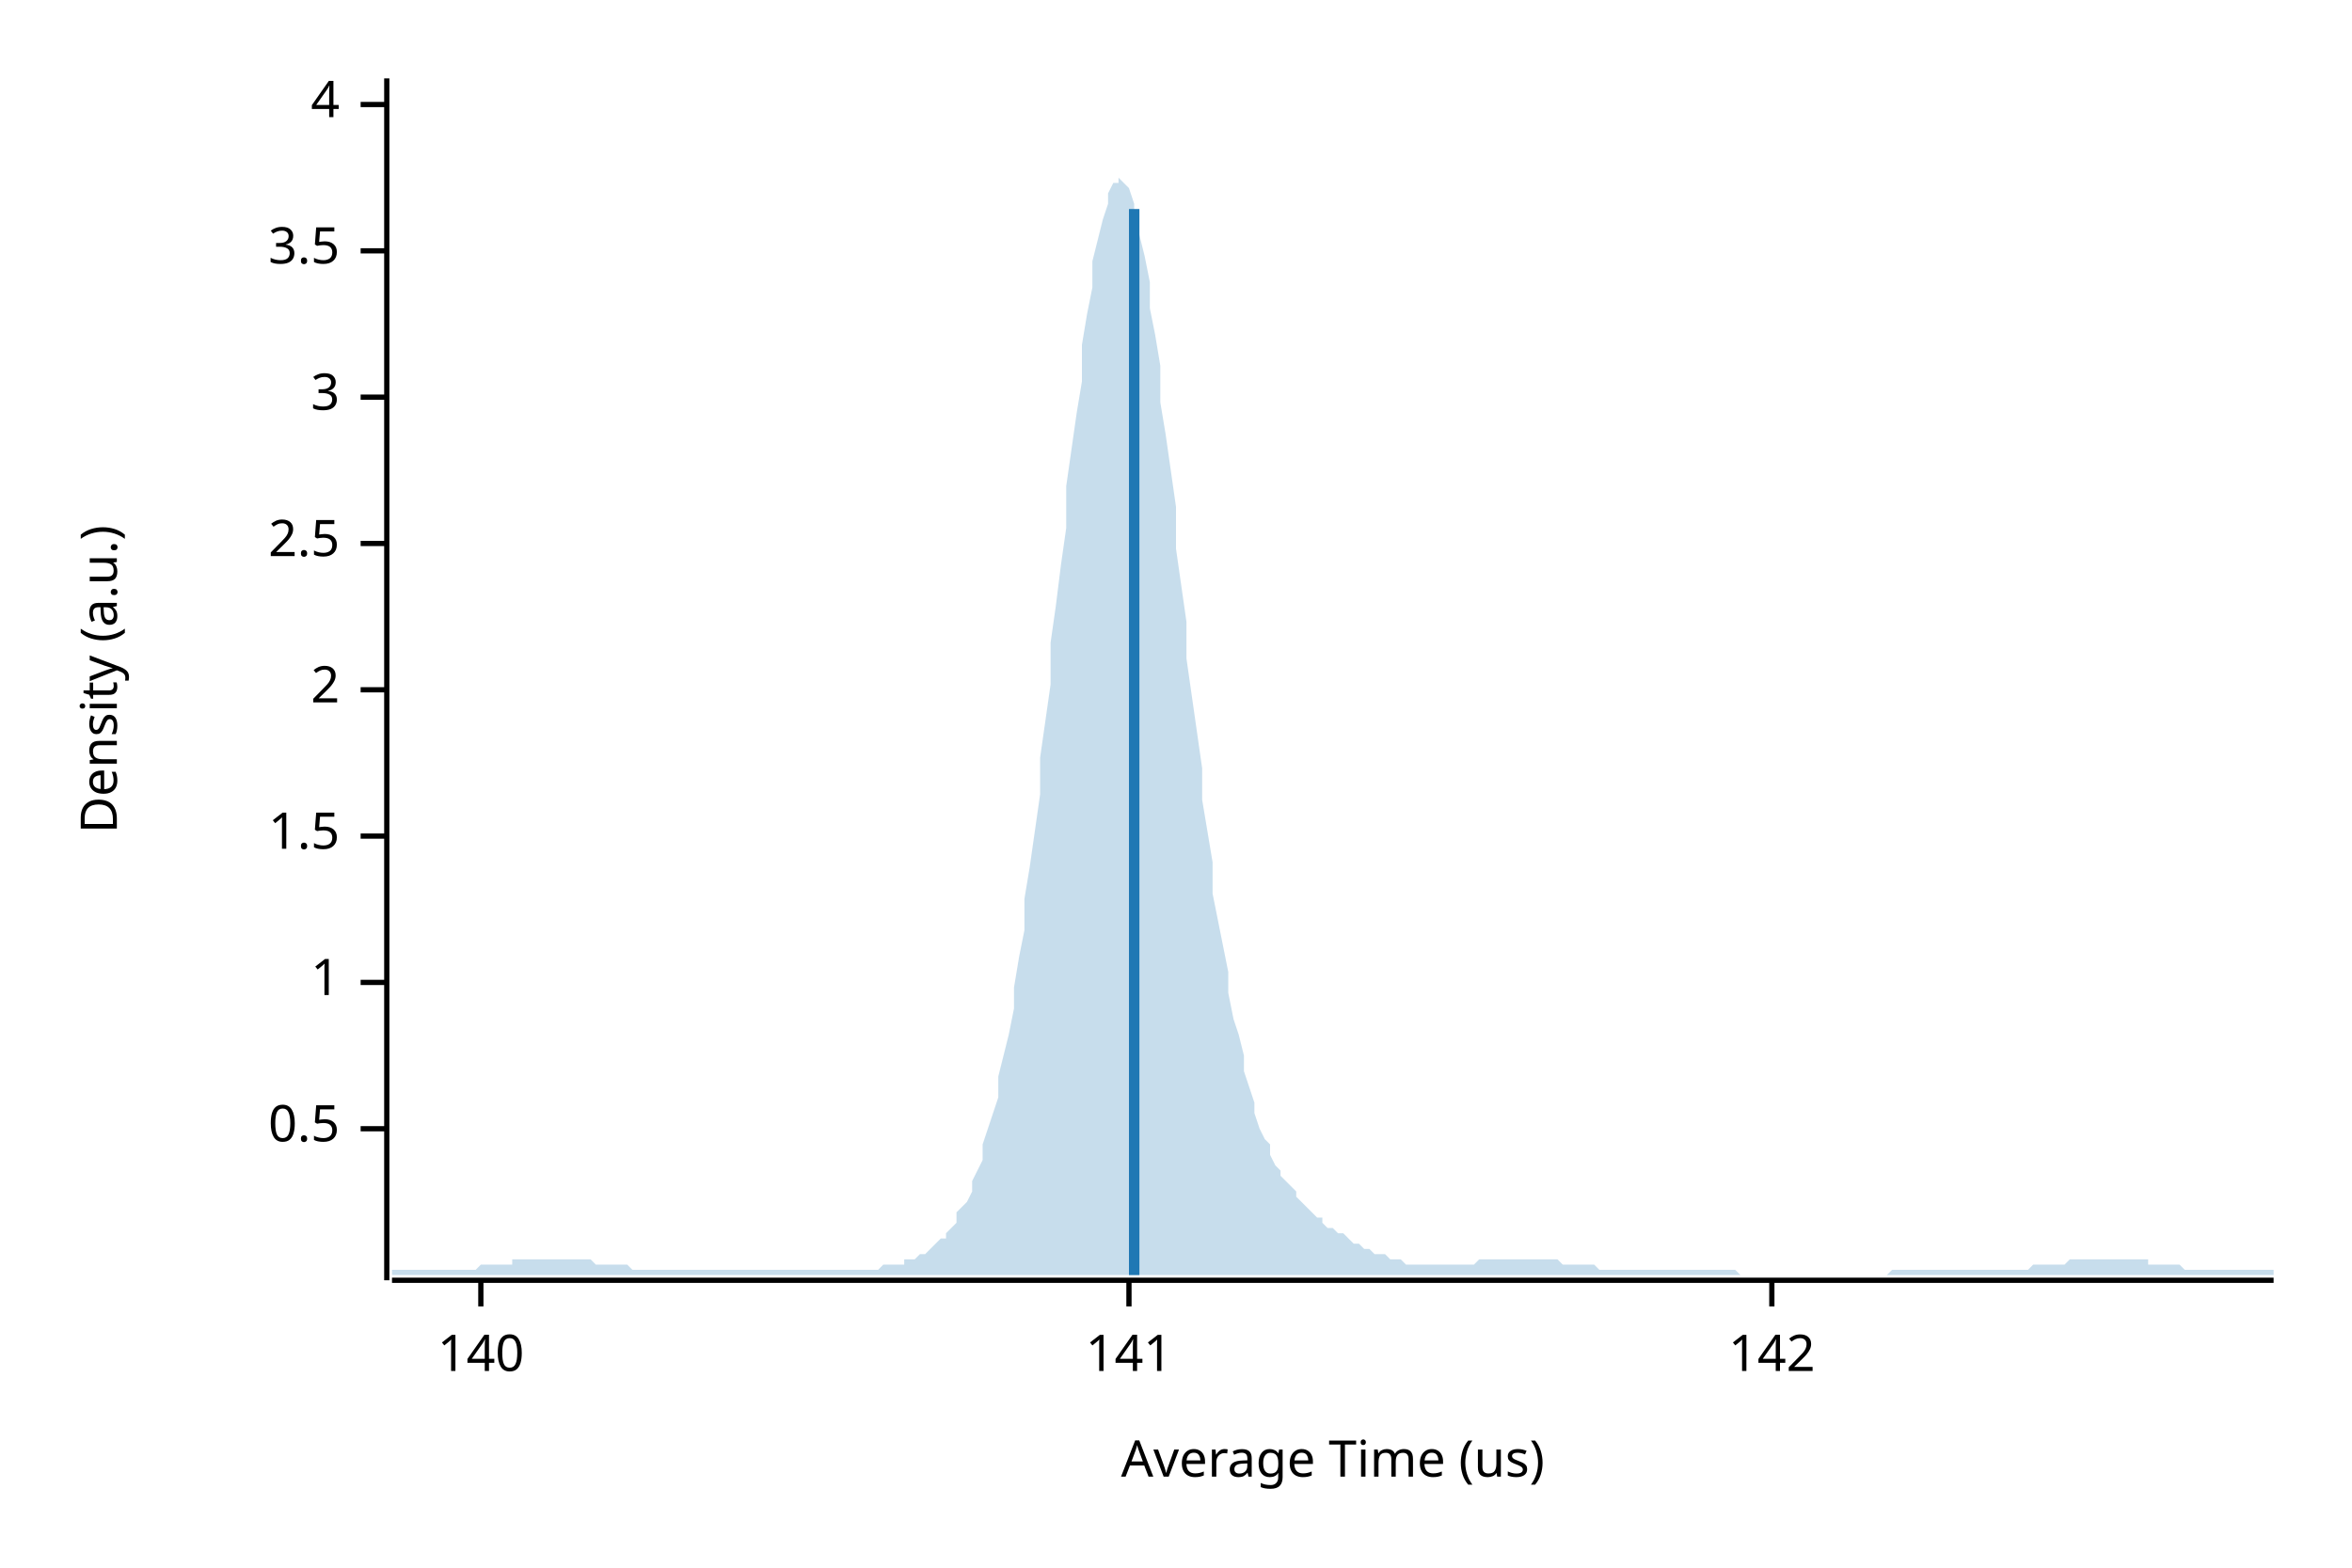
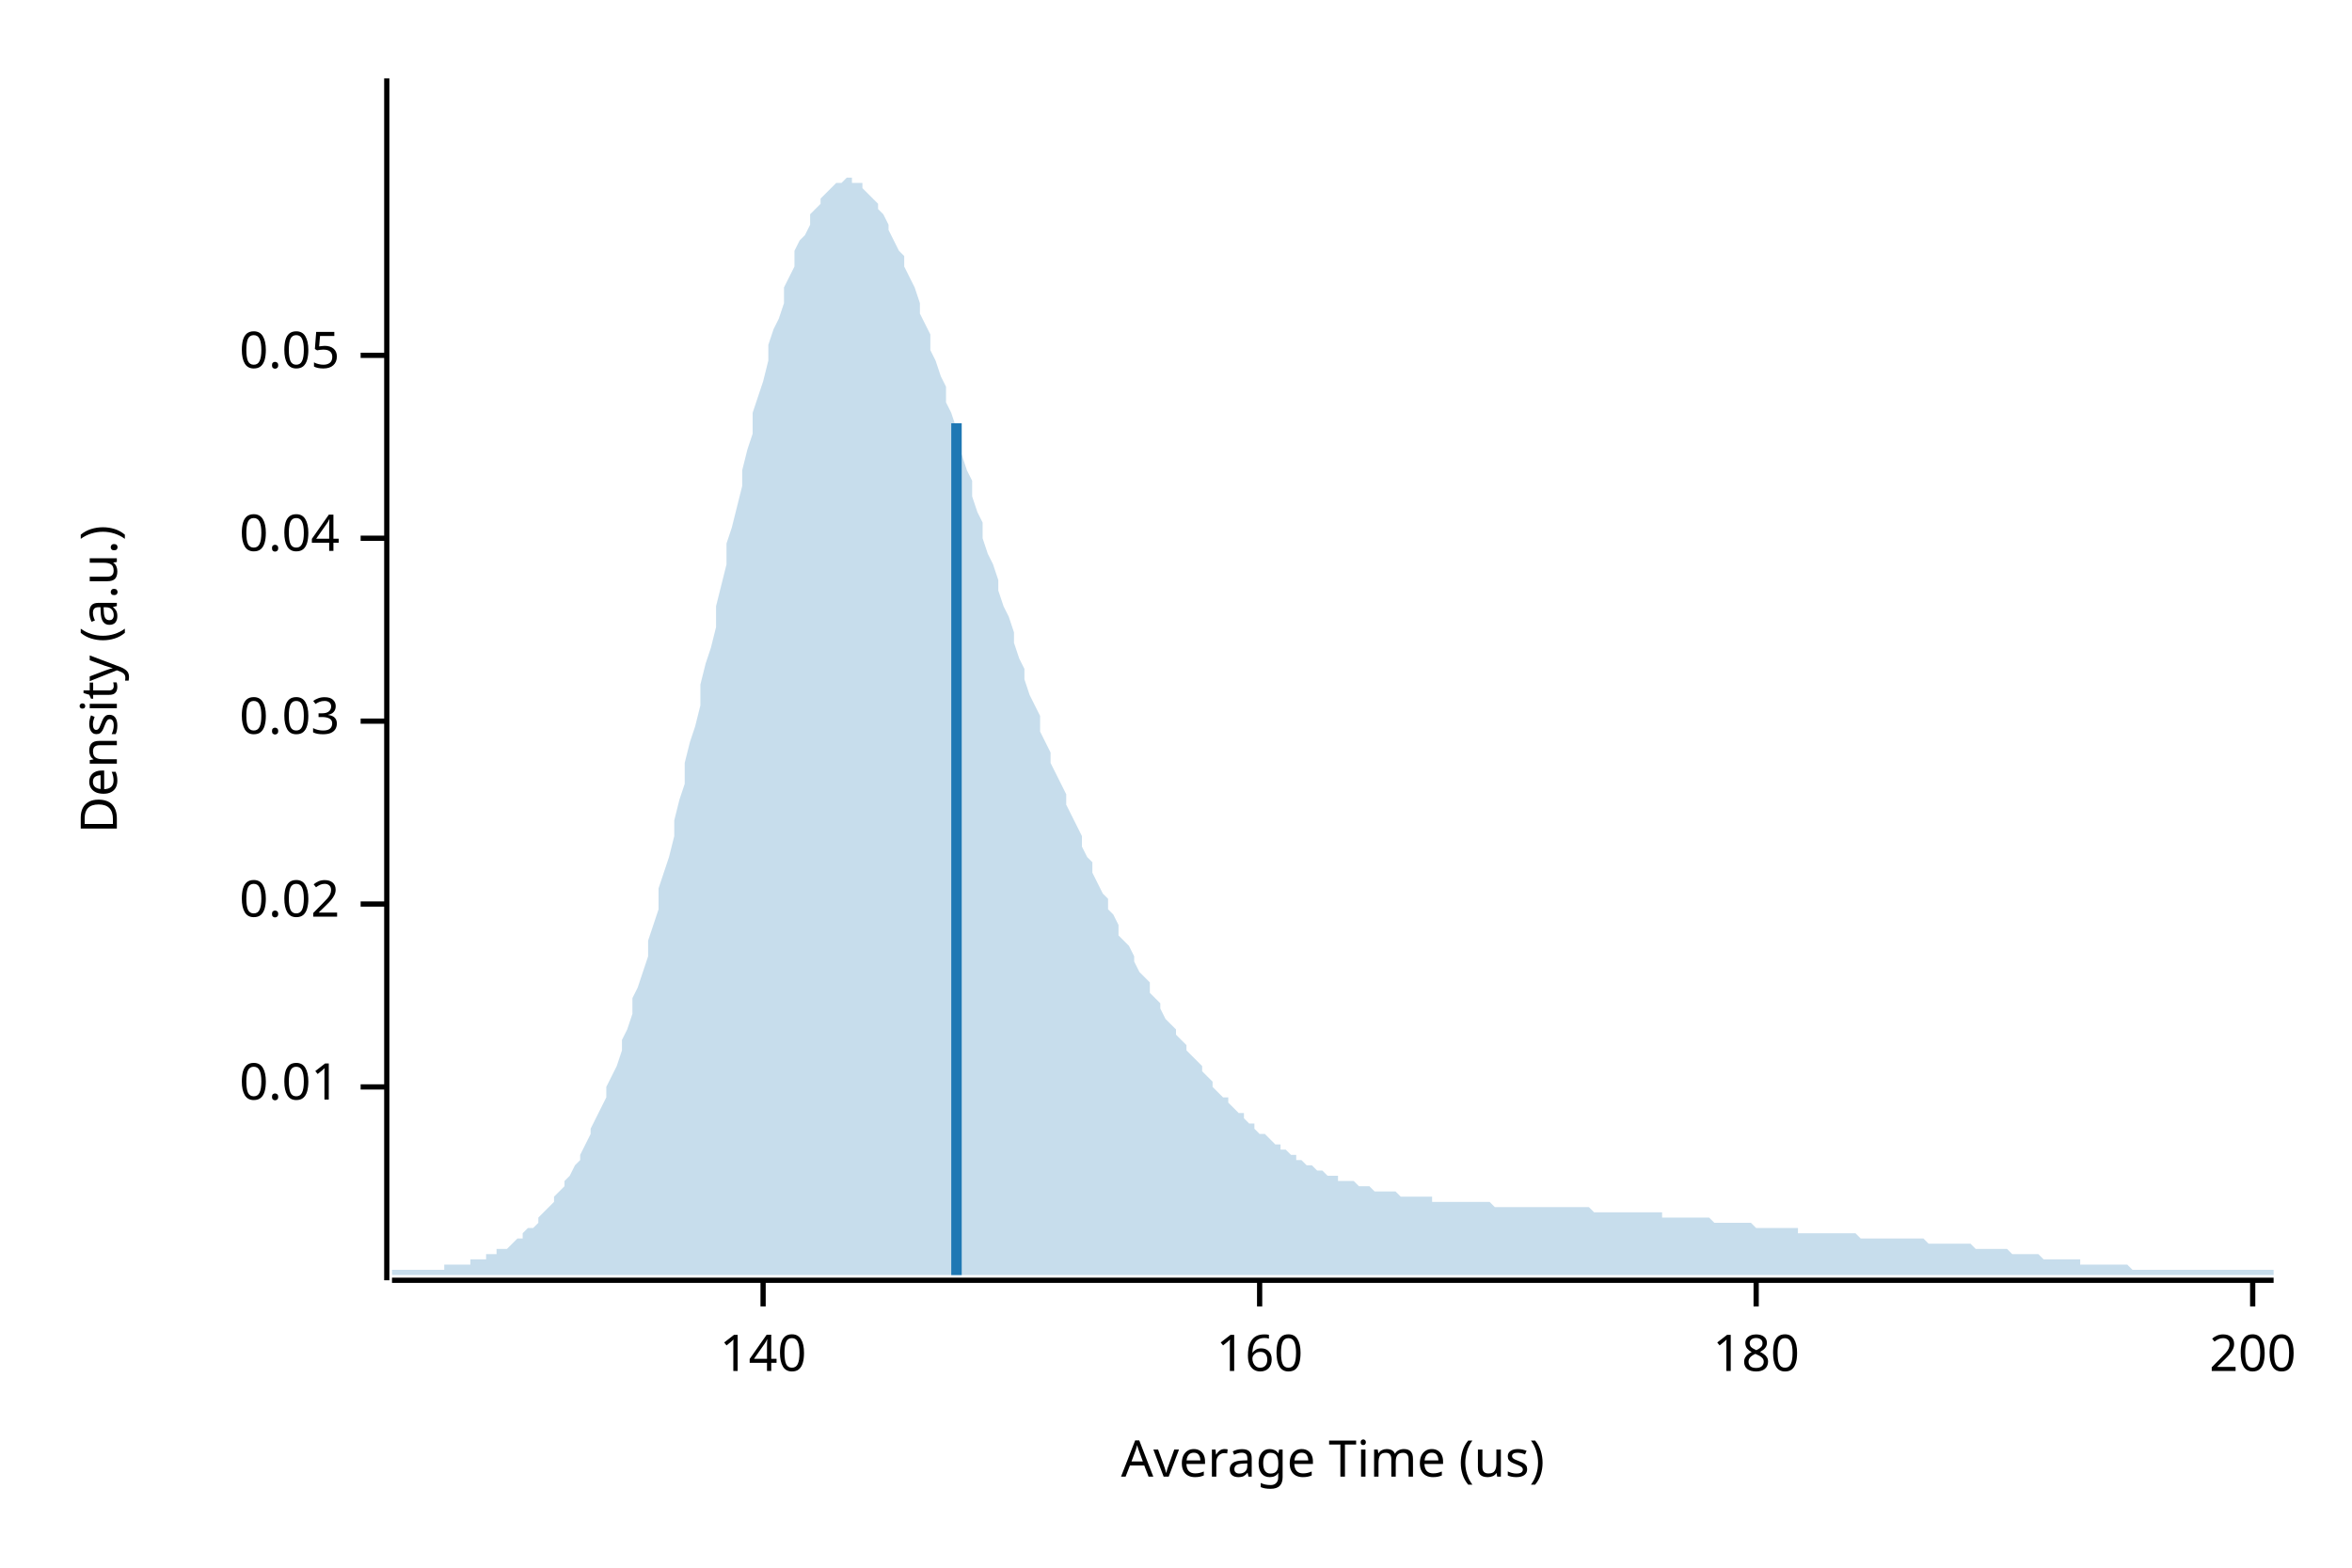
<svg xmlns="http://www.w3.org/2000/svg" width="450" height="300" viewBox="0 0 450 300">
  <text x="15" y="130" dy="0.76em" text-anchor="middle" font-family="sans-serif" font-size="9.677" opacity="1" fill="#000000" transform="rotate(270, 15, 130)">
Density (a.u.)
</text>
  <text x="255" y="285" dy="-0.5ex" text-anchor="middle" font-family="sans-serif" font-size="9.677" opacity="1" fill="#000000">
Average Time (us)
</text>
  <polyline fill="none" opacity="1" stroke="#000000" stroke-width="1" points="74,15 74,245 " />
-   <text x="65" y="216" dy="0.5ex" text-anchor="end" font-family="sans-serif" font-size="9.677" opacity="1" fill="#000000">
- 0.5
+   <text x="65" y="208" dy="0.5ex" text-anchor="end" font-family="sans-serif" font-size="9.677" opacity="1" fill="#000000">
+ 0.01
</text>
-   <polyline fill="none" opacity="1" stroke="#000000" stroke-width="1" points="69,216 74,216 " />
-   <text x="65" y="188" dy="0.5ex" text-anchor="end" font-family="sans-serif" font-size="9.677" opacity="1" fill="#000000">
- 1
+   <polyline fill="none" opacity="1" stroke="#000000" stroke-width="1" points="69,208 74,208 " />
+   <text x="65" y="173" dy="0.5ex" text-anchor="end" font-family="sans-serif" font-size="9.677" opacity="1" fill="#000000">
+ 0.02
</text>
-   <polyline fill="none" opacity="1" stroke="#000000" stroke-width="1" points="69,188 74,188 " />
-   <text x="65" y="160" dy="0.5ex" text-anchor="end" font-family="sans-serif" font-size="9.677" opacity="1" fill="#000000">
- 1.5
+   <polyline fill="none" opacity="1" stroke="#000000" stroke-width="1" points="69,173 74,173 " />
+   <text x="65" y="138" dy="0.5ex" text-anchor="end" font-family="sans-serif" font-size="9.677" opacity="1" fill="#000000">
+ 0.03
</text>
-   <polyline fill="none" opacity="1" stroke="#000000" stroke-width="1" points="69,160 74,160 " />
-   <text x="65" y="132" dy="0.5ex" text-anchor="end" font-family="sans-serif" font-size="9.677" opacity="1" fill="#000000">
- 2
+   <polyline fill="none" opacity="1" stroke="#000000" stroke-width="1" points="69,138 74,138 " />
+   <text x="65" y="103" dy="0.5ex" text-anchor="end" font-family="sans-serif" font-size="9.677" opacity="1" fill="#000000">
+ 0.04
</text>
-   <polyline fill="none" opacity="1" stroke="#000000" stroke-width="1" points="69,132 74,132 " />
-   <text x="65" y="104" dy="0.5ex" text-anchor="end" font-family="sans-serif" font-size="9.677" opacity="1" fill="#000000">
- 2.5
+   <polyline fill="none" opacity="1" stroke="#000000" stroke-width="1" points="69,103 74,103 " />
+   <text x="65" y="68" dy="0.5ex" text-anchor="end" font-family="sans-serif" font-size="9.677" opacity="1" fill="#000000">
+ 0.05
</text>
-   <polyline fill="none" opacity="1" stroke="#000000" stroke-width="1" points="69,104 74,104 " />
-   <text x="65" y="76" dy="0.5ex" text-anchor="end" font-family="sans-serif" font-size="9.677" opacity="1" fill="#000000">
- 3
- </text>
-   <polyline fill="none" opacity="1" stroke="#000000" stroke-width="1" points="69,76 74,76 " />
-   <text x="65" y="48" dy="0.5ex" text-anchor="end" font-family="sans-serif" font-size="9.677" opacity="1" fill="#000000">
- 3.5
- </text>
-   <polyline fill="none" opacity="1" stroke="#000000" stroke-width="1" points="69,48 74,48 " />
-   <text x="65" y="20" dy="0.5ex" text-anchor="end" font-family="sans-serif" font-size="9.677" opacity="1" fill="#000000">
- 4
- </text>
-   <polyline fill="none" opacity="1" stroke="#000000" stroke-width="1" points="69,20 74,20 " />
+   <polyline fill="none" opacity="1" stroke="#000000" stroke-width="1" points="69,68 74,68 " />
  <polyline fill="none" opacity="1" stroke="#000000" stroke-width="1" points="75,245 435,245 " />
-   <text x="92" y="255" dy="0.76em" text-anchor="middle" font-family="sans-serif" font-size="9.677" opacity="1" fill="#000000">
+   <text x="146" y="255" dy="0.76em" text-anchor="middle" font-family="sans-serif" font-size="9.677" opacity="1" fill="#000000">
140
</text>
-   <polyline fill="none" opacity="1" stroke="#000000" stroke-width="1" points="92,245 92,250 " />
-   <text x="216" y="255" dy="0.76em" text-anchor="middle" font-family="sans-serif" font-size="9.677" opacity="1" fill="#000000">
- 141
+   <polyline fill="none" opacity="1" stroke="#000000" stroke-width="1" points="146,245 146,250 " />
+   <text x="241" y="255" dy="0.76em" text-anchor="middle" font-family="sans-serif" font-size="9.677" opacity="1" fill="#000000">
+ 160
</text>
-   <polyline fill="none" opacity="1" stroke="#000000" stroke-width="1" points="216,245 216,250 " />
-   <text x="339" y="255" dy="0.76em" text-anchor="middle" font-family="sans-serif" font-size="9.677" opacity="1" fill="#000000">
- 142
+   <polyline fill="none" opacity="1" stroke="#000000" stroke-width="1" points="241,245 241,250 " />
+   <text x="336" y="255" dy="0.76em" text-anchor="middle" font-family="sans-serif" font-size="9.677" opacity="1" fill="#000000">
+ 180
</text>
-   <polyline fill="none" opacity="1" stroke="#000000" stroke-width="1" points="339,245 339,250 " />
-   <polygon opacity="0.25" fill="#1F78B4" points="75,243 75,243 76,243 77,243 77,243 78,243 79,243 80,243 80,243 81,243 82,243 82,243 83,243 84,243 85,243 85,243 86,243 87,243 87,243 88,243 89,243 90,243 90,243 91,243 92,242 93,242 93,242 94,242 95,242 95,242 96,242 97,242 98,242 98,241 99,241 100,241 100,241 101,241 102,241 103,241 103,241 104,241 105,241 106,241 106,241 107,241 108,241 108,241 109,241 110,241 111,241 111,241 112,241 113,241 113,241 114,242 115,242 116,242 116,242 117,242 118,242 119,242 119,242 120,242 121,243 121,243 122,243 123,243 124,243 124,243 125,243 126,243 126,243 127,243 128,243 129,243 129,243 130,243 131,243 131,243 132,243 133,243 134,243 134,243 135,243 136,243 137,243 137,243 138,243 139,243 139,243 140,243 141,243 142,243 142,243 143,243 144,243 144,243 145,243 146,243 147,243 147,243 148,243 149,243 150,243 150,243 151,243 152,243 152,243 153,243 154,243 155,243 155,243 156,243 157,243 157,243 158,243 159,243 160,243 160,243 161,243 162,243 163,243 163,243 164,243 165,243 165,243 166,243 167,243 168,243 168,243 169,242 170,242 170,242 171,242 172,242 173,242 173,241 174,241 175,241 176,240 176,240 177,240 178,239 178,239 179,238 180,237 181,237 181,236 182,235 183,234 183,232 184,231 185,230 186,228 186,226 187,224 188,222 188,219 189,216 190,213 191,210 191,206 192,202 193,198 194,193 194,189 195,183 196,178 196,172 197,166 198,159 199,152 199,145 200,138 201,131 201,123 202,116 203,108 204,101 204,93 205,86 206,79 207,73 207,66 208,60 209,55 209,50 210,46 211,42 212,39 212,37 213,35 214,35 214,34 215,35 216,36 217,39 217,41 218,45 219,49 220,54 220,59 221,64 222,70 222,77 223,83 224,90 225,97 225,105 226,112 227,119 227,126 228,133 229,140 230,147 230,153 231,159 232,165 232,171 233,176 234,181 235,186 235,190 236,195 237,198 238,202 238,205 239,208 240,211 240,213 241,216 242,218 243,219 243,221 244,223 245,224 245,225 246,226 247,227 248,228 248,229 249,230 250,231 251,232 251,232 252,233 253,233 253,234 254,235 255,235 256,236 256,236 257,236 258,237 258,237 259,238 260,238 261,239 261,239 262,239 263,240 264,240 264,240 265,240 266,241 266,241 267,241 268,241 269,242 269,242 270,242 271,242 271,242 272,242 273,242 274,242 274,242 275,242 276,242 277,242 277,242 278,242 279,242 279,242 280,242 281,242 282,242 282,242 283,241 284,241 284,241 285,241 286,241 287,241 287,241 288,241 289,241 289,241 290,241 291,241 292,241 292,241 293,241 294,241 295,241 295,241 296,241 297,241 297,241 298,241 299,242 300,242 300,242 301,242 302,242 302,242 303,242 304,242 305,242 305,242 306,243 307,243 308,243 308,243 309,243 310,243 310,243 311,243 312,243 313,243 313,243 314,243 315,243 315,243 316,243 317,243 318,243 318,243 319,243 320,243 321,243 321,243 322,243 323,243 323,243 324,243 325,243 326,243 326,243 327,243 328,243 328,243 329,243 330,243 331,243 331,243 332,243 333,244 333,244 334,244 335,244 336,244 336,244 337,244 338,244 339,244 339,244 340,244 341,244 341,244 342,244 343,244 344,244 344,244 345,244 346,244 346,244 347,244 348,244 349,244 349,244 350,244 351,244 352,244 352,244 353,244 354,244 354,244 355,244 356,244 357,244 357,244 358,244 359,244 359,244 360,244 361,244 362,243 362,243 363,243 364,243 365,243 365,243 366,243 367,243 367,243 368,243 369,243 370,243 370,243 371,243 372,243 372,243 373,243 374,243 375,243 375,243 376,243 377,243 378,243 378,243 379,243 380,243 380,243 381,243 382,243 383,243 383,243 384,243 385,243 385,243 386,243 387,243 388,243 388,243 389,242 390,242 390,242 391,242 392,242 393,242 393,242 394,242 395,242 396,241 396,241 397,241 398,241 398,241 399,241 400,241 401,241 401,241 402,241 403,241 403,241 404,241 405,241 406,241 406,241 407,241 408,241 409,241 409,241 410,241 411,241 411,242 412,242 413,242 414,242 414,242 415,242 416,242 416,242 417,242 418,243 419,243 419,243 420,243 421,243 422,243 422,243 423,243 424,243 424,243 425,243 426,243 427,243 427,243 428,243 429,243 429,243 430,243 431,243 432,243 432,243 433,243 434,243 435,243 435,244 75,244 " />
-   <polyline fill="none" opacity="1" stroke="#1F78B4" stroke-width="2" points="217,244 217,40 " />
+   <polyline fill="none" opacity="1" stroke="#000000" stroke-width="1" points="336,245 336,250 " />
+   <text x="431" y="255" dy="0.76em" text-anchor="middle" font-family="sans-serif" font-size="9.677" opacity="1" fill="#000000">
+ 200
+ </text>
+   <polyline fill="none" opacity="1" stroke="#000000" stroke-width="1" points="431,245 431,250 " />
+   <polygon opacity="0.25" fill="#1F78B4" points="75,243 75,243 76,243 77,243 77,243 78,243 79,243 80,243 80,243 81,243 82,243 82,243 83,243 84,243 85,243 85,242 86,242 87,242 87,242 88,242 89,242 90,242 90,241 91,241 92,241 93,241 93,240 94,240 95,240 95,239 96,239 97,239 98,238 98,238 99,237 100,237 100,236 101,235 102,235 103,234 103,233 104,232 105,231 106,230 106,229 107,228 108,227 108,226 109,225 110,223 111,222 111,221 112,219 113,217 113,216 114,214 115,212 116,210 116,208 117,206 118,204 119,201 119,199 120,197 121,194 121,191 122,189 123,186 124,183 124,180 125,177 126,174 126,170 127,167 128,164 129,160 129,157 130,153 131,150 131,146 132,142 133,139 134,135 134,131 135,127 136,124 137,120 137,116 138,112 139,108 139,104 140,101 141,97 142,93 142,90 143,86 144,83 144,79 145,76 146,73 147,69 147,66 148,63 149,61 150,58 150,55 151,53 152,51 152,48 153,46 154,45 155,43 155,41 156,40 157,39 157,38 158,37 159,36 160,35 160,35 161,35 162,34 163,34 163,35 164,35 165,35 165,36 166,37 167,38 168,39 168,40 169,41 170,43 170,44 171,46 172,48 173,49 173,51 174,53 175,55 176,58 176,60 177,62 178,64 178,67 179,69 180,72 181,74 181,77 182,79 183,82 183,85 184,87 185,90 186,92 186,95 187,98 188,100 188,103 189,106 190,108 191,111 191,113 192,116 193,118 194,121 194,123 195,126 196,128 196,130 197,133 198,135 199,137 199,140 200,142 201,144 201,146 202,148 203,150 204,152 204,154 205,156 206,158 207,160 207,162 208,164 209,165 209,167 210,169 211,171 212,172 212,174 213,175 214,177 214,179 215,180 216,181 217,183 217,184 218,186 219,187 220,188 220,190 221,191 222,192 222,193 223,195 224,196 225,197 225,198 226,199 227,200 227,201 228,202 229,203 230,204 230,205 231,206 232,207 232,208 233,209 234,210 235,210 235,211 236,212 237,213 238,213 238,214 239,215 240,215 240,216 241,217 242,217 243,218 243,218 244,219 245,219 245,220 246,220 247,221 248,221 248,222 249,222 250,223 251,223 251,223 252,224 253,224 253,224 254,225 255,225 256,225 256,226 257,226 258,226 258,226 259,226 260,227 261,227 261,227 262,227 263,228 264,228 264,228 265,228 266,228 266,228 267,228 268,229 269,229 269,229 270,229 271,229 271,229 272,229 273,229 274,229 274,230 275,230 276,230 277,230 277,230 278,230 279,230 279,230 280,230 281,230 282,230 282,230 283,230 284,230 284,230 285,230 286,231 287,231 287,231 288,231 289,231 289,231 290,231 291,231 292,231 292,231 293,231 294,231 295,231 295,231 296,231 297,231 297,231 298,231 299,231 300,231 300,231 301,231 302,231 302,231 303,231 304,231 305,232 305,232 306,232 307,232 308,232 308,232 309,232 310,232 310,232 311,232 312,232 313,232 313,232 314,232 315,232 315,232 316,232 317,232 318,232 318,233 319,233 320,233 321,233 321,233 322,233 323,233 323,233 324,233 325,233 326,233 326,233 327,233 328,234 328,234 329,234 330,234 331,234 331,234 332,234 333,234 333,234 334,234 335,234 336,235 336,235 337,235 338,235 339,235 339,235 340,235 341,235 341,235 342,235 343,235 344,235 344,236 345,236 346,236 346,236 347,236 348,236 349,236 349,236 350,236 351,236 352,236 352,236 353,236 354,236 354,236 355,236 356,237 357,237 357,237 358,237 359,237 359,237 360,237 361,237 362,237 362,237 363,237 364,237 365,237 365,237 366,237 367,237 367,237 368,237 369,238 370,238 370,238 371,238 372,238 372,238 373,238 374,238 375,238 375,238 376,238 377,238 378,239 378,239 379,239 380,239 380,239 381,239 382,239 383,239 383,239 384,239 385,240 385,240 386,240 387,240 388,240 388,240 389,240 390,240 390,240 391,241 392,241 393,241 393,241 394,241 395,241 396,241 396,241 397,241 398,241 398,242 399,242 400,242 401,242 401,242 402,242 403,242 403,242 404,242 405,242 406,242 406,242 407,242 408,243 409,243 409,243 410,243 411,243 411,243 412,243 413,243 414,243 414,243 415,243 416,243 416,243 417,243 418,243 419,243 419,243 420,243 421,243 422,243 422,243 423,243 424,243 424,243 425,243 426,243 427,243 427,243 428,243 429,243 429,243 430,243 431,243 432,243 432,243 433,243 434,243 435,243 435,244 75,244 " />
+   <polyline fill="none" opacity="1" stroke="#1F78B4" stroke-width="2" points="183,244 183,81 " />
</svg>
